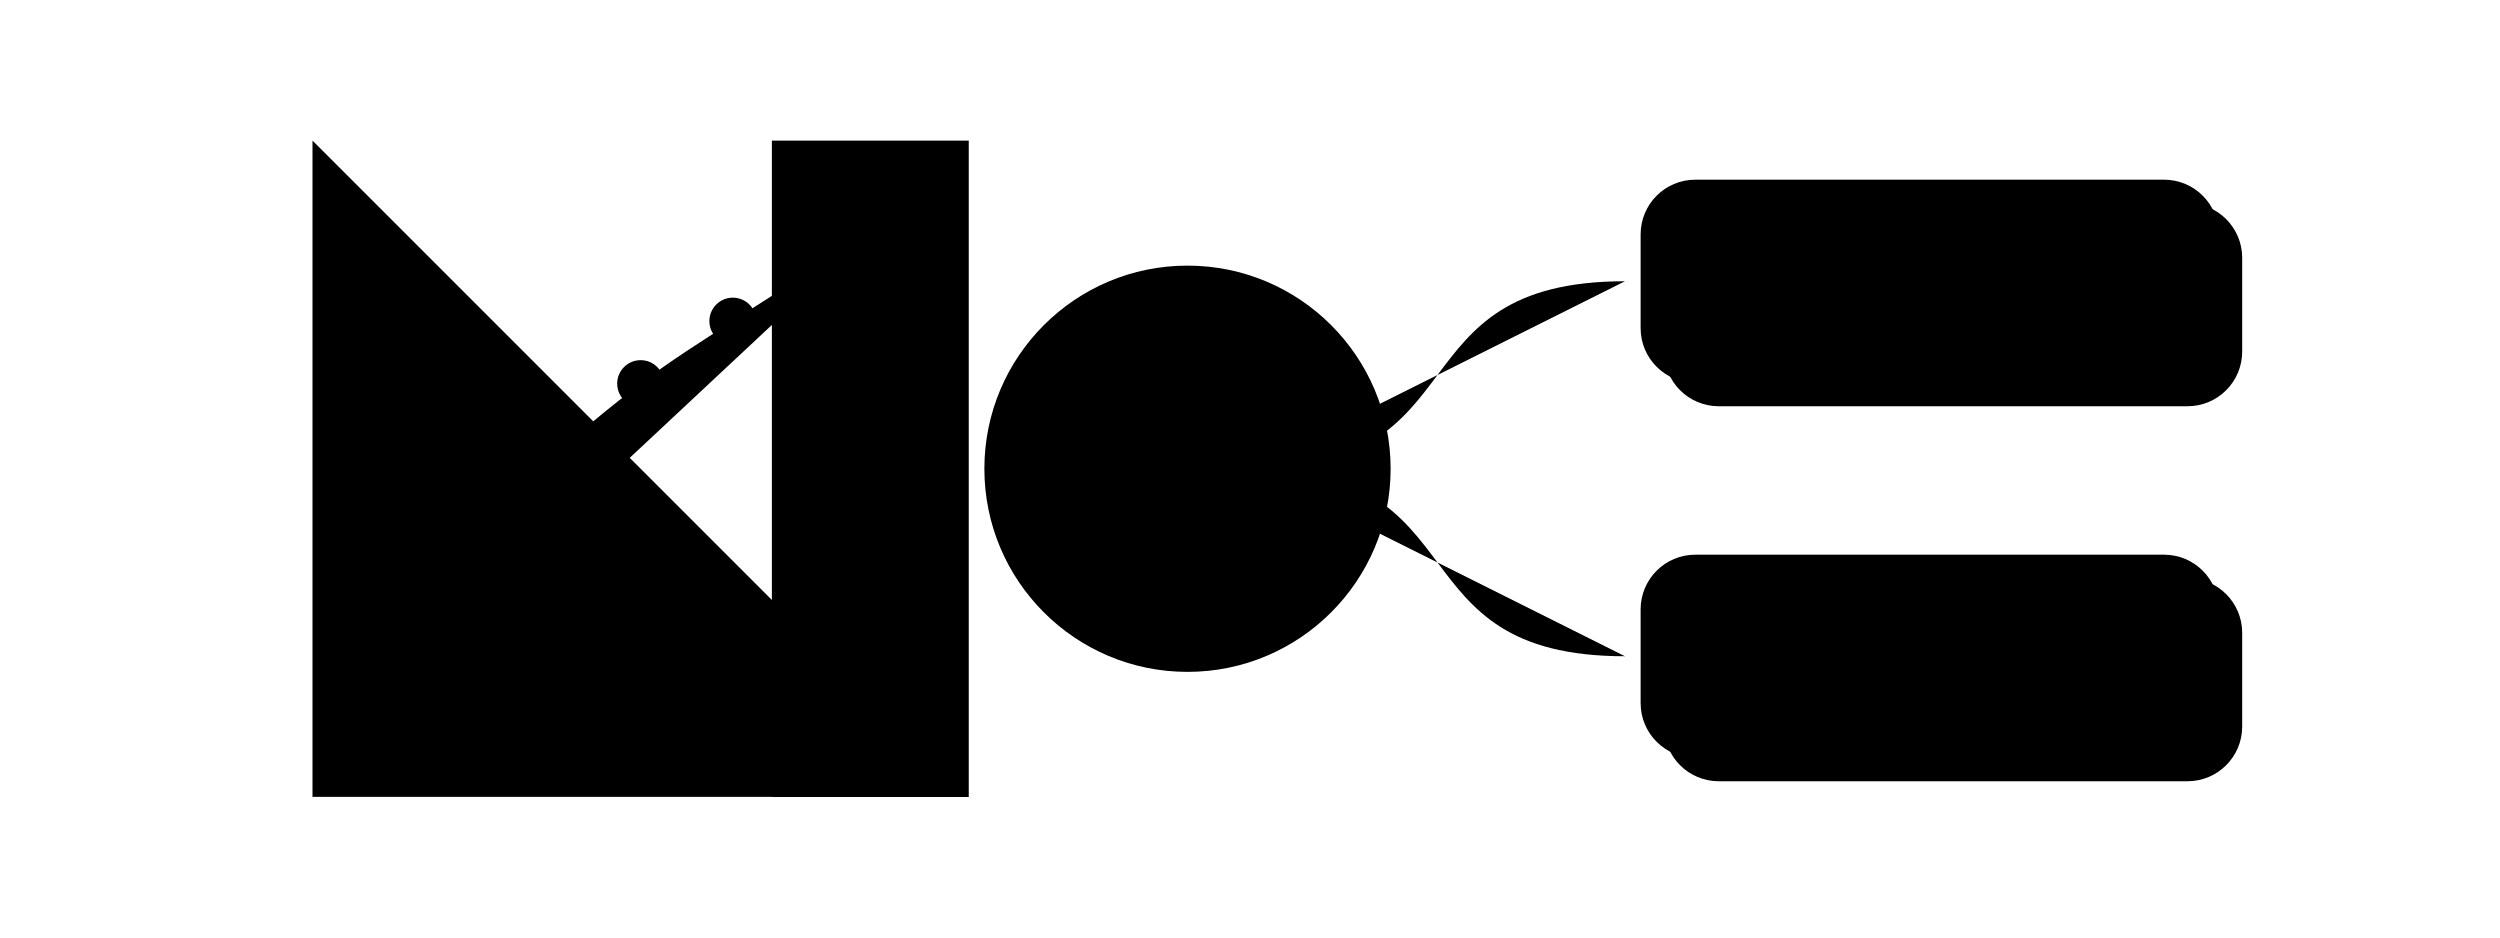
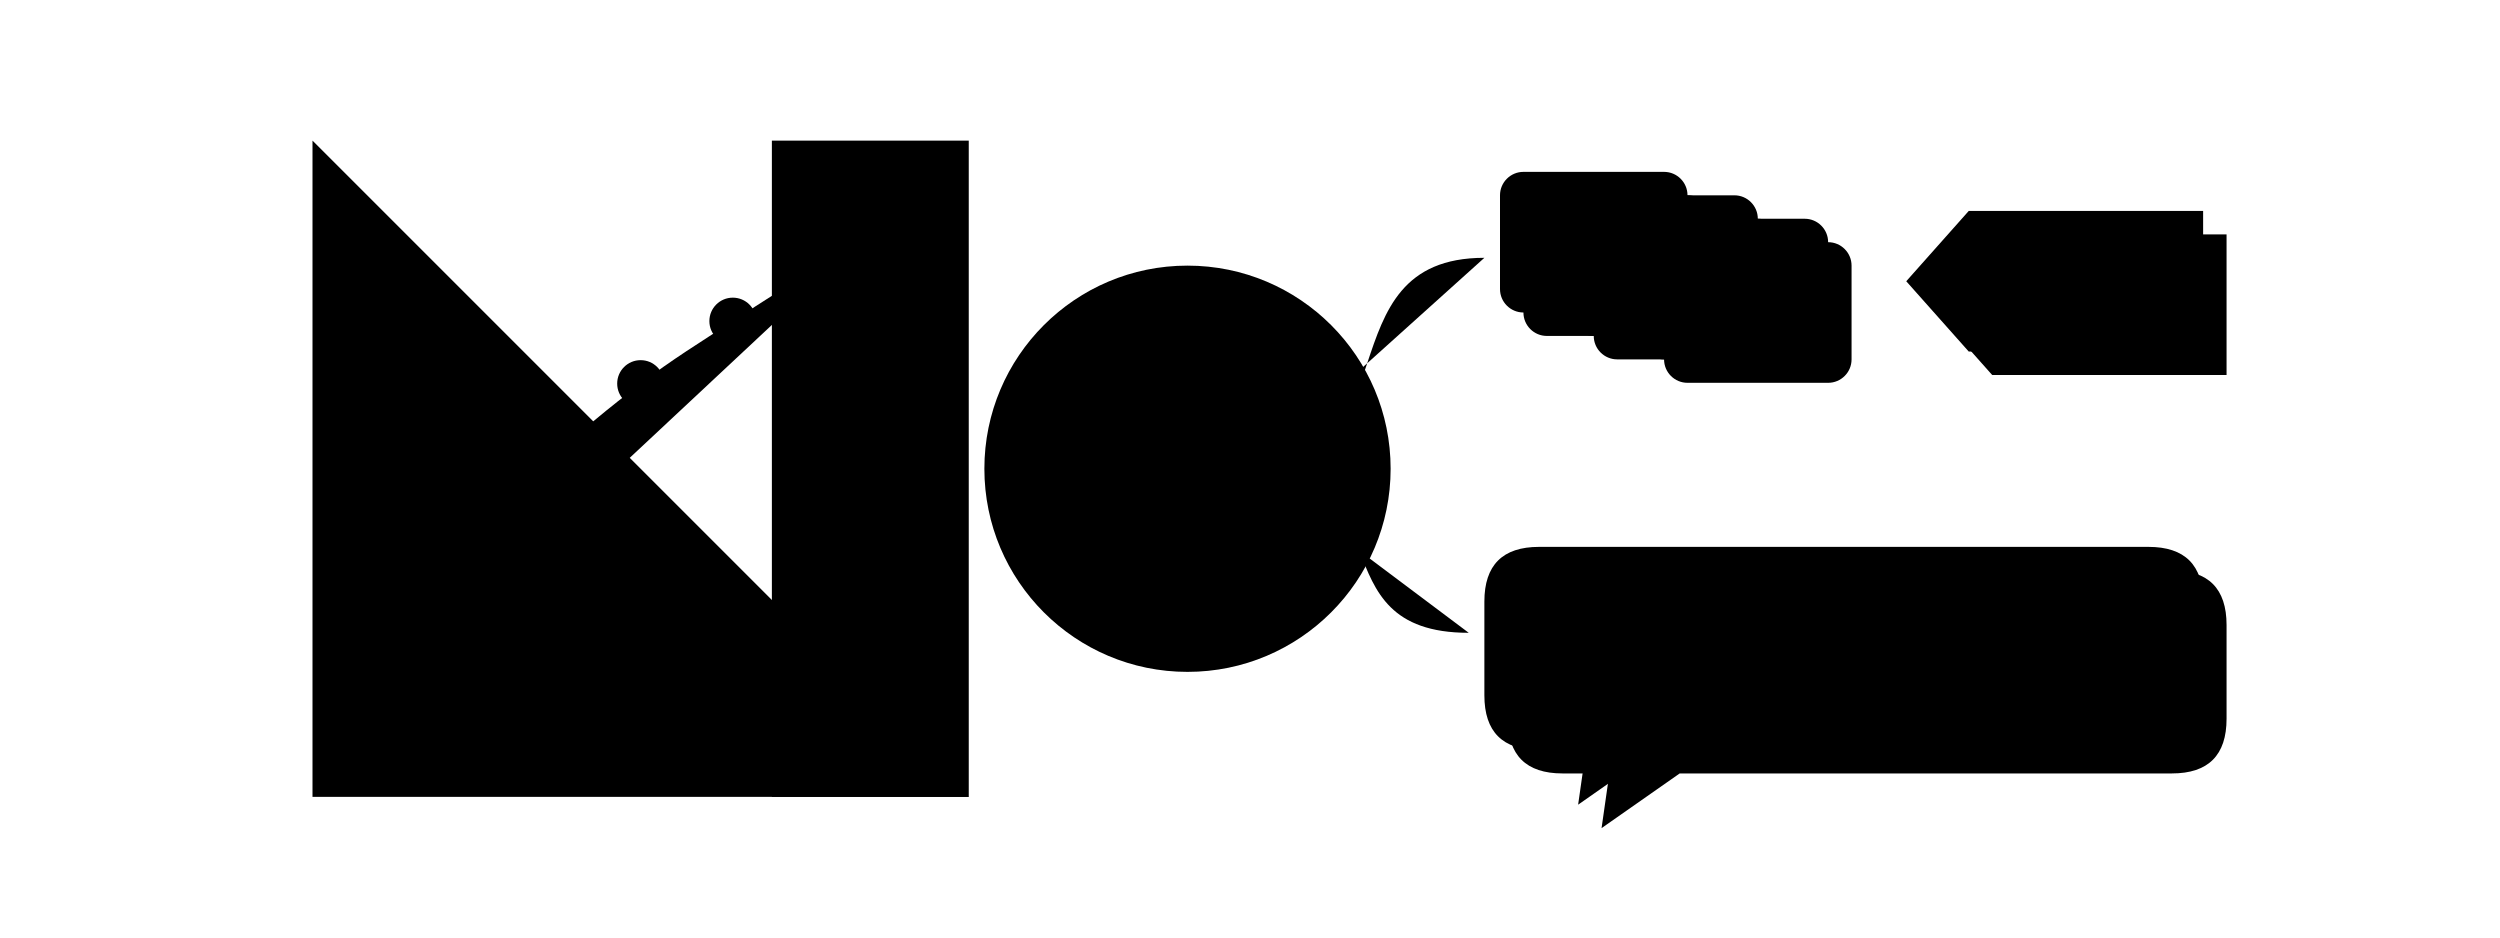
<svg viewBox="0 0 320 120" preserveAspectRatio="xMidYMid slice" focusable="false">
  <rect class="cv-soft" x="98.8" y="18" width="25.2" height="84" rx="0" />
  <path class="cv-line cv-faint" d="M40 18 V102 H124" />
  <path class="cv-line cv-faint" d="M61 102 v-3 M40 81 h3" />
  <path class="cv-line cv-faint" d="M82 102 v-3 M40 60 h3" />
  <path class="cv-line cv-faint" d="M103 102 v-3 M40 39 h3" />
  <path class="cv-line cv-dash" d="M40 102 L124 18" />
  <path class="cv-accent" d="M46.7 90.3 C48.7 87.3 54.6 77.9 58.5 72.7 C62.4 67.5 66.3 63 70.2 59.1 C74.2 55.2 78.1 52.1 82 49.1 C85.9 46.1 89.8 43.7 93.8 41.1 C97.7 38.5 101.6 36.2 105.5 33.4 C109.4 30.6 115.3 25.8 117.3 24.3" />
  <circle class="cv-dot" cx="46.7" cy="90.3" r="3" />
  <circle class="cv-dot" cx="58.5" cy="72.7" r="3" />
  <circle class="cv-dot" cx="70.2" cy="59.1" r="3" />
  <circle class="cv-dot" cx="82" cy="49.1" r="3" />
  <circle class="cv-dot" cx="93.8" cy="41.1" r="3" />
  <circle class="cv-dot" cx="105.5" cy="33.4" r="3" />
  <circle class="cv-dot" cx="117.3" cy="24.3" r="3" />
  <path class="cv-accent cv-dash" d="M98.8 102 v-84" />
  <circle class="cv-glow" cx="152" cy="60" r="26" />
  <path class="cv-accent" d="M129 60 H144" />
  <circle class="cv-dot cv-pop" cx="152" cy="60" r="7.5" />
-   <path class="cv-accent" d="M160 60 C190 60 178 36 208 36" />
-   <rect class="cv-shade" x="213" y="26" width="74" height="26" rx="7" />
-   <rect class="cv-page" x="210" y="23" width="74" height="26" rx="7" />
-   <circle class="cv-dot" cx="223" cy="36" r="3.2" />
-   <path class="cv-line" d="M232 36 h36" />
-   <path class="cv-accent cv-dash" d="M160 60 C190 60 178 84 208 84" />
-   <rect class="cv-shade" x="213" y="74" width="74" height="26" rx="7" />
-   <rect class="cv-page" x="210" y="71" width="74" height="26" rx="7" />
-   <circle class="cv-dotsoft" cx="223" cy="84" r="3.2" />
-   <path class="cv-line" d="M232 84 h24" />
+   <path class="cv-accent" d="M160 60 C181 60 169 33 190 33" />
+   <rect class="cv-shade" x="195" y="25" width="24" height="18" rx="3" />
+   <rect class="cv-page" x="192" y="22" width="24" height="18" rx="3" />
+   <path class="cv-line" d="M197 29 h14" />
+   <rect class="cv-shade" x="204" y="28" width="24" height="18" rx="3" />
+   <rect class="cv-page" x="201" y="25" width="24" height="18" rx="3" />
+   <path class="cv-line" d="M206 32 h14" />
+   <rect class="cv-shade" x="213" y="31" width="24" height="18" rx="3" />
+   <rect class="cv-page" x="210" y="28" width="24" height="18" rx="3" />
+   <path class="cv-line" d="M215 35 h14" />
+   <path class="cv-accent" d="M237 36 H243" />
+   <path class="cv-shade" d="M247 39 L255 30 H285 V48 H255 Z" />
+   <path class="cv-page" d="M244 36 L252 27 H282 V45 H252 Z" />
+   <circle class="cv-dot" cx="253" cy="36" r="2" />
+   <path class="cv-line" d="M260 36 h15" />
+   <path class="cv-accent cv-dash" d="M160 60 C180 60 168 81 188 81" />
+   <path class="cv-shade" d="M200 73 H278 Q285 73 285 80 V92 Q285 99 278 99 H215 L205 106 L206 99 H200 Q193 99 193 92 V80 Q193 73 200 73 Z" />
+   <path class="cv-page" d="M197 70 H275 Q282 70 282 77 V89 Q282 96 275 96 H212 L202 103 L203 96 H197 Q190 96 190 89 V77 Q190 70 197 70 Z" />
+   <path class="cv-line" d="M200 79 h66 M200 87 h48 m6 0 h10" />
</svg>
